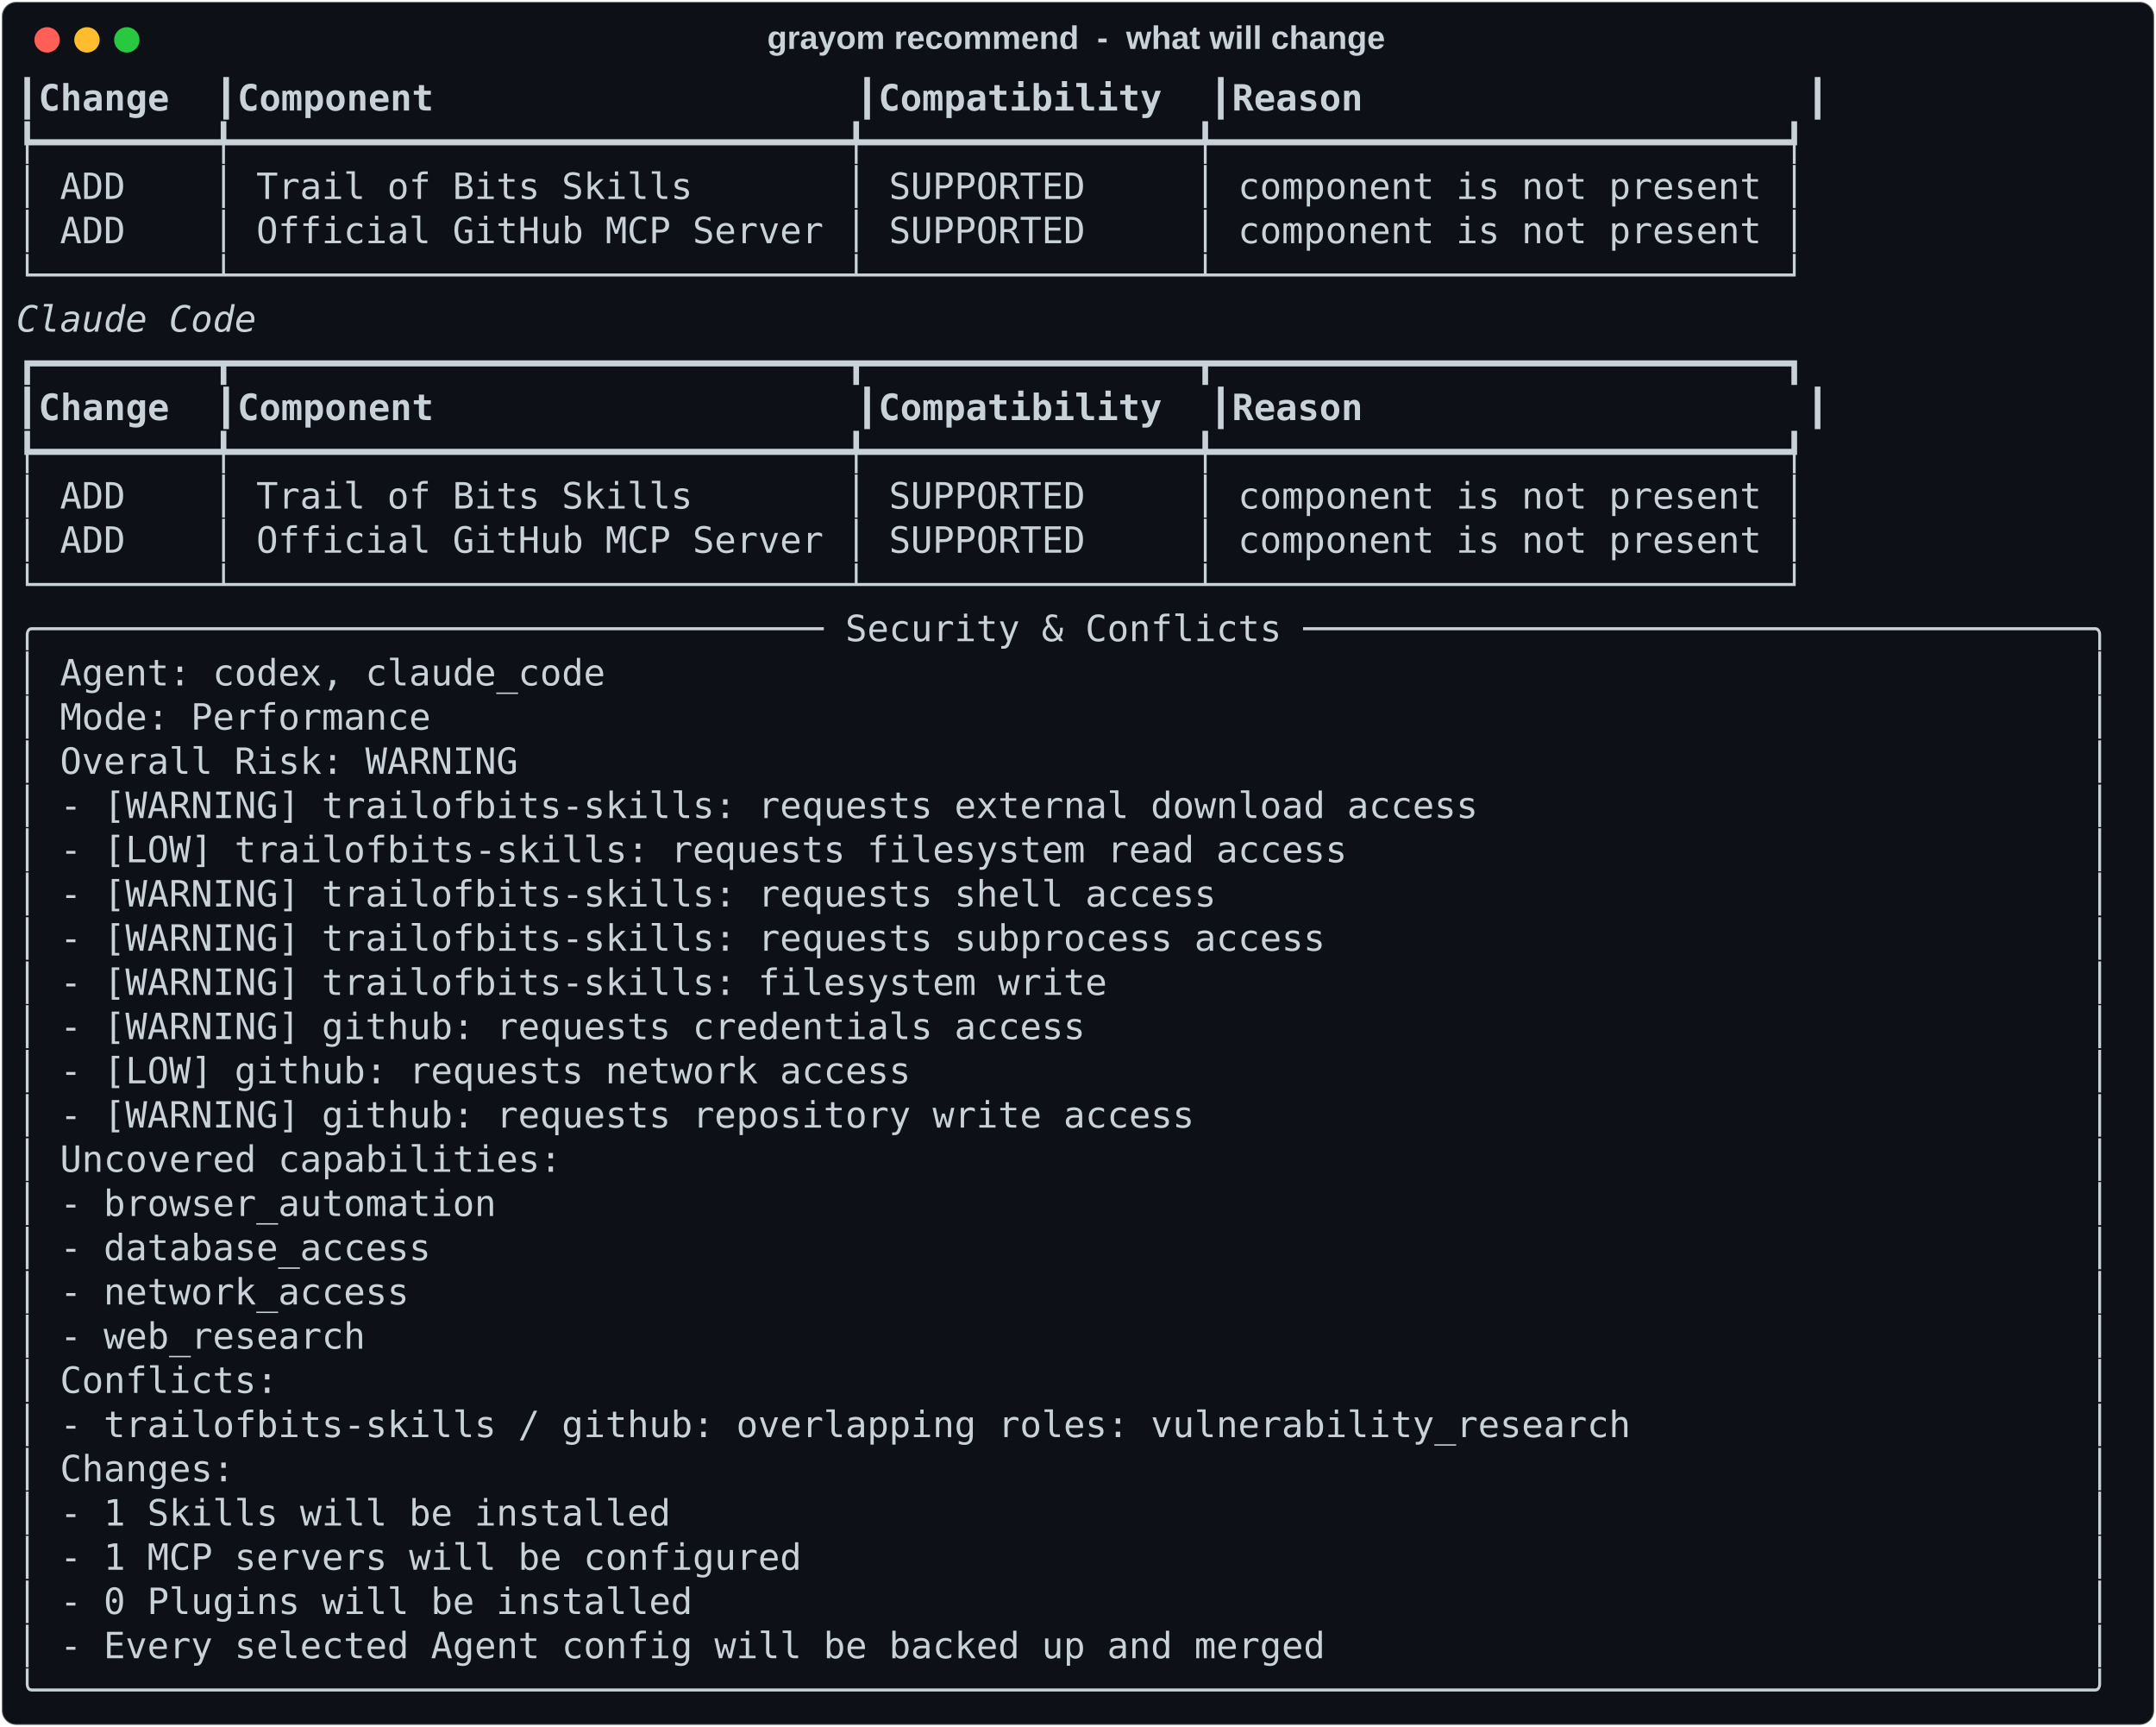
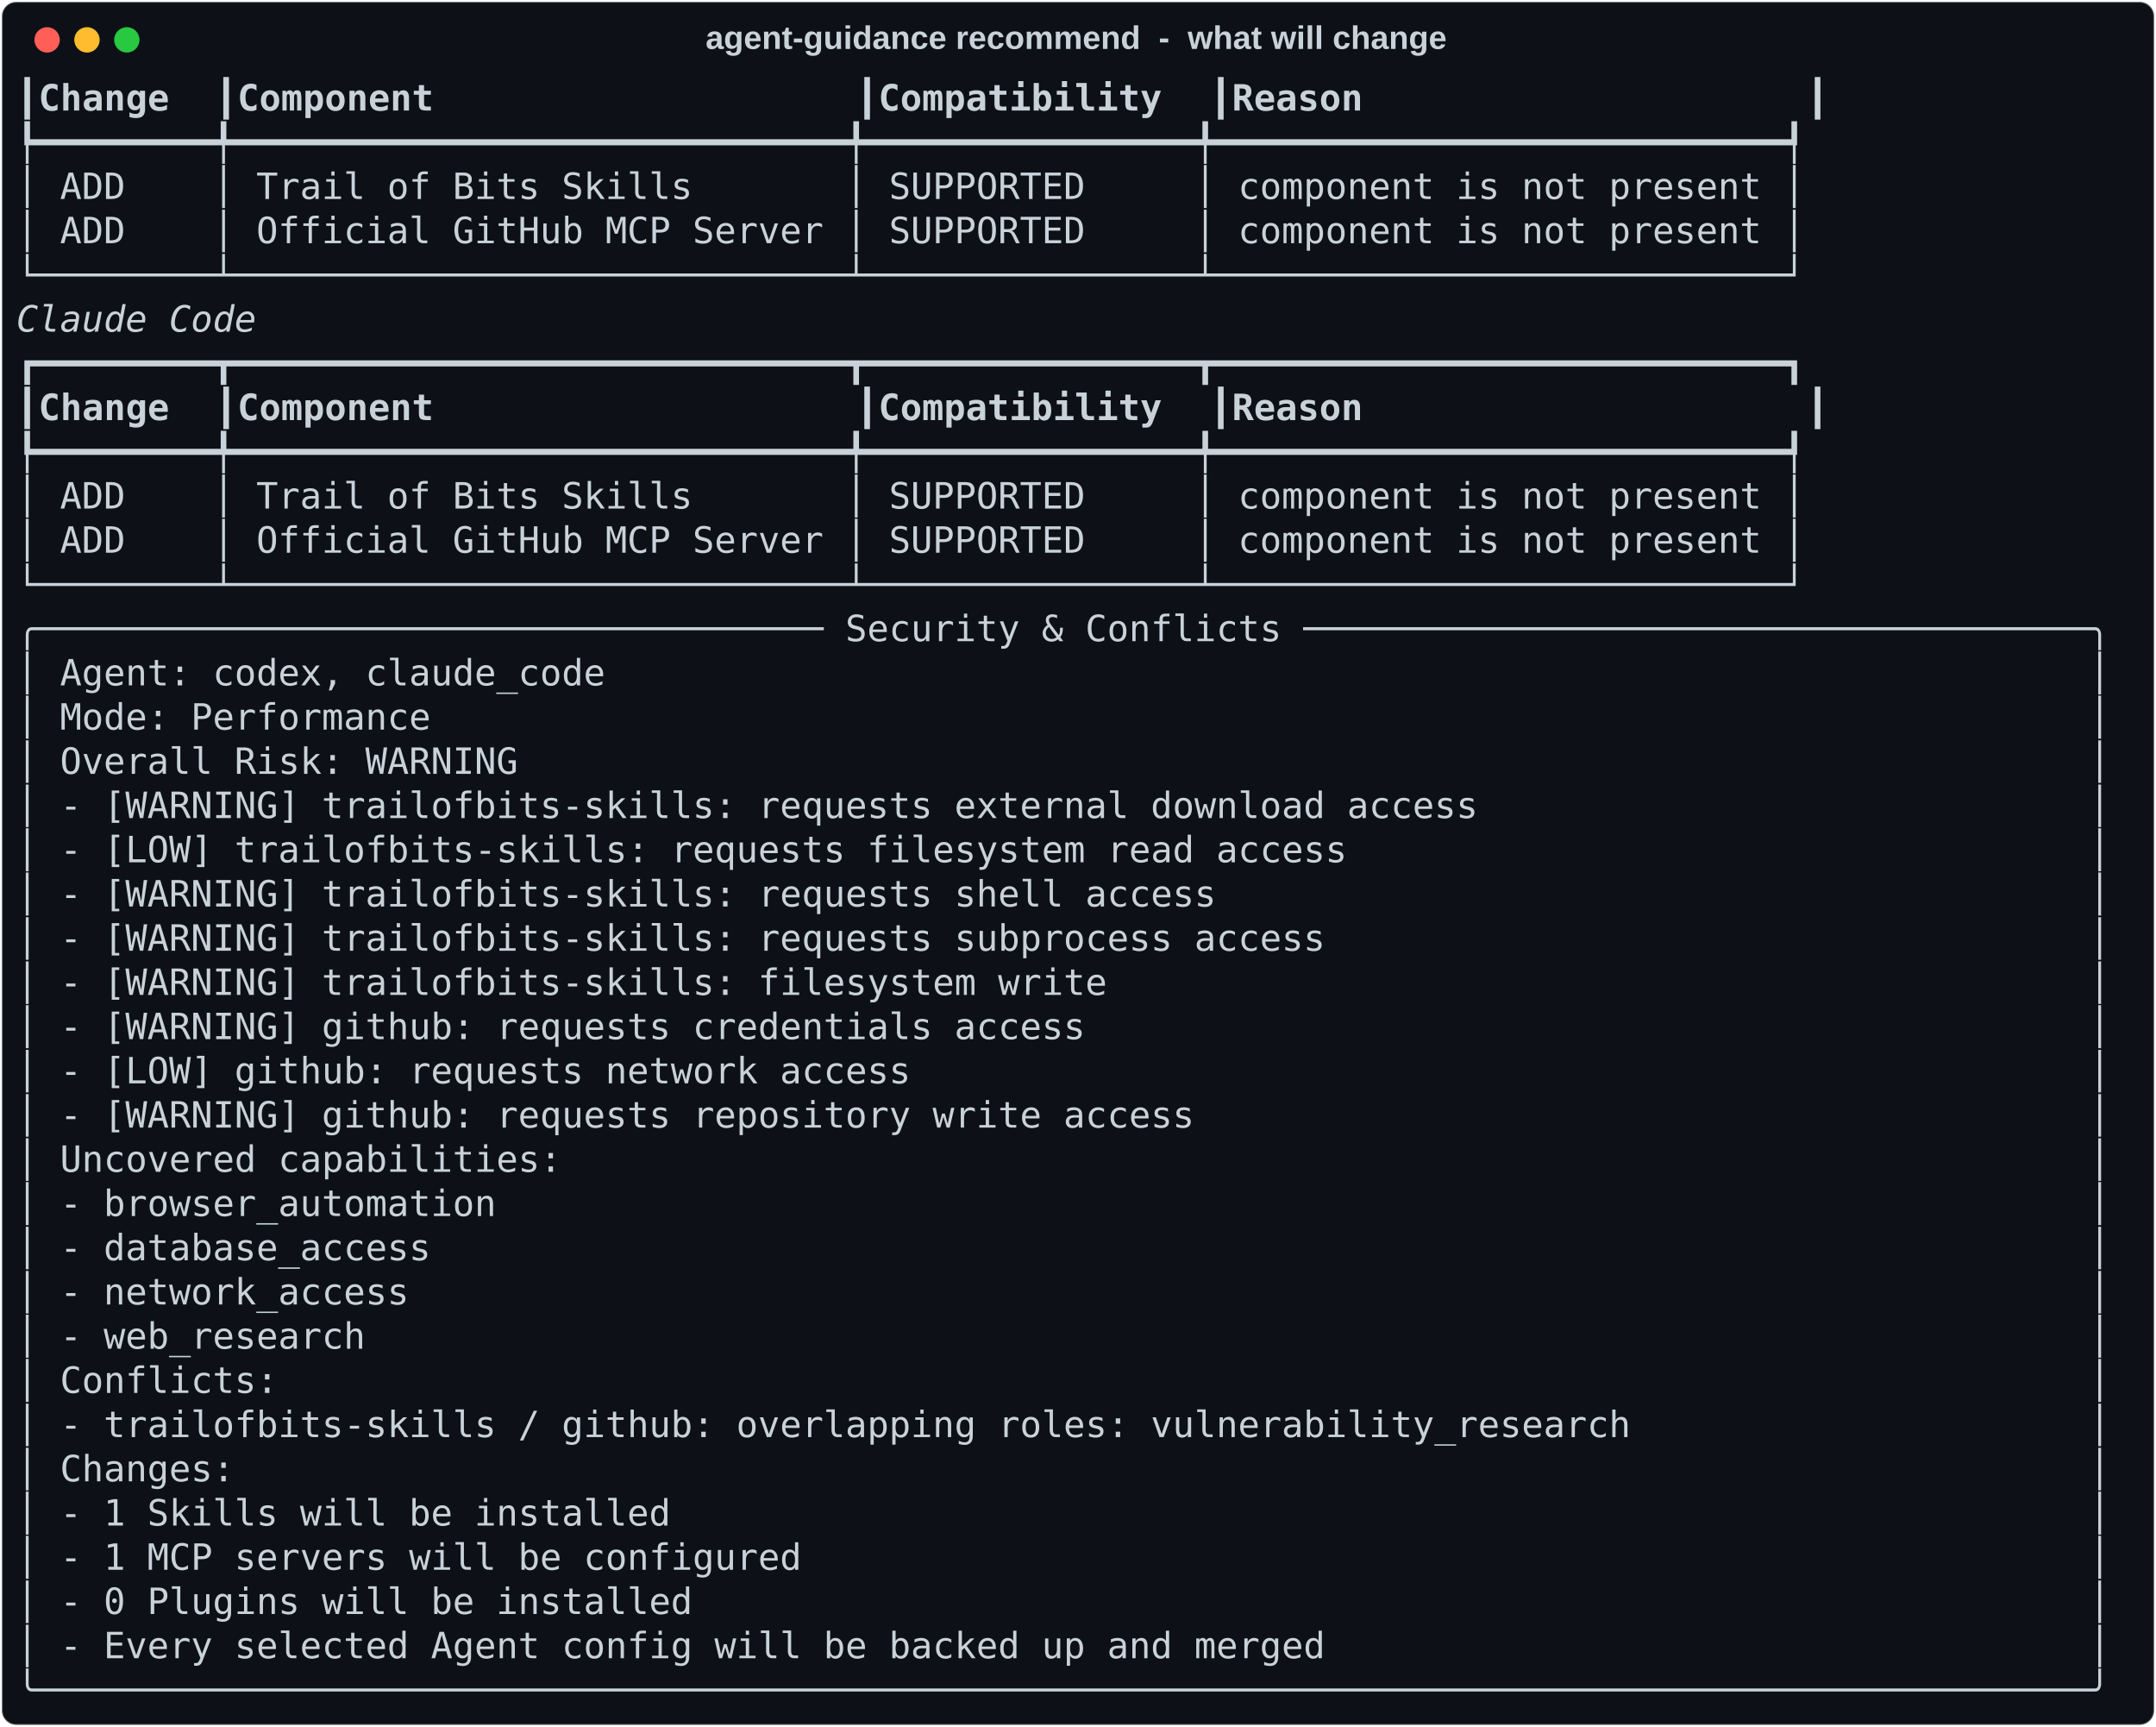
<svg xmlns="http://www.w3.org/2000/svg" class="rich-terminal" viewBox="0 0 1190 952.8">
  <style>

    @font-face {
        font-family: "Fira Code";
        src: local("FiraCode-Regular"),
                url("https://cdnjs.cloudflare.com/ajax/libs/firacode/6.2.0/woff2/FiraCode-Regular.woff2") format("woff2"),
                url("https://cdnjs.cloudflare.com/ajax/libs/firacode/6.2.0/woff/FiraCode-Regular.woff") format("woff");
        font-style: normal;
        font-weight: 400;
    }
    @font-face {
        font-family: "Fira Code";
        src: local("FiraCode-Bold"),
                url("https://cdnjs.cloudflare.com/ajax/libs/firacode/6.2.0/woff2/FiraCode-Bold.woff2") format("woff2"),
                url("https://cdnjs.cloudflare.com/ajax/libs/firacode/6.2.0/woff/FiraCode-Bold.woff") format("woff");
        font-style: bold;
        font-weight: 700;
    }

-     .terminal-1653728394-matrix {
+     .terminal-2563368823-matrix {
        font-family: Fira Code, monospace;
        font-size: 20px;
        line-height: 24.4px;
        font-variant-east-asian: full-width;
    }

-     .terminal-1653728394-title {
+     .terminal-2563368823-title {
        font-size: 18px;
        font-weight: bold;
        font-family: arial;
    }

-     .terminal-1653728394-r1 { fill: #c9d1d9 }
- .terminal-1653728394-r2 { fill: #c9d1d9;font-weight: bold }
- .terminal-1653728394-r3 { fill: #c9d1d9;font-style: italic; }
+     .terminal-2563368823-r1 { fill: #c9d1d9 }
+ .terminal-2563368823-r2 { fill: #c9d1d9;font-weight: bold }
+ .terminal-2563368823-r3 { fill: #c9d1d9;font-style: italic; }
    </style>
  <defs>
-     <clipPath id="terminal-1653728394-clip-terminal">
+     <clipPath id="terminal-2563368823-clip-terminal">
      <rect x="0" y="0" width="1170.2" height="901.8" />
    </clipPath>
-     <clipPath id="terminal-1653728394-line-0">
+     <clipPath id="terminal-2563368823-line-0">
      <rect x="0" y="1.5" width="1171.2" height="24.65" />
    </clipPath>
-     <clipPath id="terminal-1653728394-line-1">
+     <clipPath id="terminal-2563368823-line-1">
      <rect x="0" y="25.9" width="1171.2" height="24.65" />
    </clipPath>
-     <clipPath id="terminal-1653728394-line-2">
+     <clipPath id="terminal-2563368823-line-2">
      <rect x="0" y="50.3" width="1171.2" height="24.65" />
    </clipPath>
-     <clipPath id="terminal-1653728394-line-3">
+     <clipPath id="terminal-2563368823-line-3">
      <rect x="0" y="74.7" width="1171.2" height="24.65" />
    </clipPath>
-     <clipPath id="terminal-1653728394-line-4">
+     <clipPath id="terminal-2563368823-line-4">
      <rect x="0" y="99.1" width="1171.2" height="24.65" />
    </clipPath>
-     <clipPath id="terminal-1653728394-line-5">
+     <clipPath id="terminal-2563368823-line-5">
      <rect x="0" y="123.5" width="1171.2" height="24.65" />
    </clipPath>
-     <clipPath id="terminal-1653728394-line-6">
+     <clipPath id="terminal-2563368823-line-6">
      <rect x="0" y="147.9" width="1171.2" height="24.65" />
    </clipPath>
-     <clipPath id="terminal-1653728394-line-7">
+     <clipPath id="terminal-2563368823-line-7">
      <rect x="0" y="172.3" width="1171.2" height="24.65" />
    </clipPath>
-     <clipPath id="terminal-1653728394-line-8">
+     <clipPath id="terminal-2563368823-line-8">
      <rect x="0" y="196.7" width="1171.2" height="24.65" />
    </clipPath>
-     <clipPath id="terminal-1653728394-line-9">
+     <clipPath id="terminal-2563368823-line-9">
      <rect x="0" y="221.1" width="1171.2" height="24.65" />
    </clipPath>
-     <clipPath id="terminal-1653728394-line-10">
+     <clipPath id="terminal-2563368823-line-10">
      <rect x="0" y="245.5" width="1171.2" height="24.65" />
    </clipPath>
-     <clipPath id="terminal-1653728394-line-11">
+     <clipPath id="terminal-2563368823-line-11">
      <rect x="0" y="269.9" width="1171.2" height="24.65" />
    </clipPath>
-     <clipPath id="terminal-1653728394-line-12">
+     <clipPath id="terminal-2563368823-line-12">
      <rect x="0" y="294.3" width="1171.2" height="24.65" />
    </clipPath>
-     <clipPath id="terminal-1653728394-line-13">
+     <clipPath id="terminal-2563368823-line-13">
      <rect x="0" y="318.7" width="1171.2" height="24.65" />
    </clipPath>
-     <clipPath id="terminal-1653728394-line-14">
+     <clipPath id="terminal-2563368823-line-14">
      <rect x="0" y="343.1" width="1171.2" height="24.65" />
    </clipPath>
-     <clipPath id="terminal-1653728394-line-15">
+     <clipPath id="terminal-2563368823-line-15">
      <rect x="0" y="367.5" width="1171.2" height="24.65" />
    </clipPath>
-     <clipPath id="terminal-1653728394-line-16">
+     <clipPath id="terminal-2563368823-line-16">
      <rect x="0" y="391.9" width="1171.2" height="24.65" />
    </clipPath>
-     <clipPath id="terminal-1653728394-line-17">
+     <clipPath id="terminal-2563368823-line-17">
      <rect x="0" y="416.3" width="1171.2" height="24.65" />
    </clipPath>
-     <clipPath id="terminal-1653728394-line-18">
+     <clipPath id="terminal-2563368823-line-18">
      <rect x="0" y="440.7" width="1171.2" height="24.65" />
    </clipPath>
-     <clipPath id="terminal-1653728394-line-19">
+     <clipPath id="terminal-2563368823-line-19">
      <rect x="0" y="465.1" width="1171.2" height="24.65" />
    </clipPath>
-     <clipPath id="terminal-1653728394-line-20">
+     <clipPath id="terminal-2563368823-line-20">
      <rect x="0" y="489.5" width="1171.2" height="24.65" />
    </clipPath>
-     <clipPath id="terminal-1653728394-line-21">
+     <clipPath id="terminal-2563368823-line-21">
      <rect x="0" y="513.9" width="1171.2" height="24.65" />
    </clipPath>
-     <clipPath id="terminal-1653728394-line-22">
+     <clipPath id="terminal-2563368823-line-22">
      <rect x="0" y="538.3" width="1171.2" height="24.65" />
    </clipPath>
-     <clipPath id="terminal-1653728394-line-23">
+     <clipPath id="terminal-2563368823-line-23">
      <rect x="0" y="562.7" width="1171.2" height="24.65" />
    </clipPath>
-     <clipPath id="terminal-1653728394-line-24">
+     <clipPath id="terminal-2563368823-line-24">
      <rect x="0" y="587.1" width="1171.2" height="24.65" />
    </clipPath>
-     <clipPath id="terminal-1653728394-line-25">
+     <clipPath id="terminal-2563368823-line-25">
      <rect x="0" y="611.5" width="1171.2" height="24.65" />
    </clipPath>
-     <clipPath id="terminal-1653728394-line-26">
+     <clipPath id="terminal-2563368823-line-26">
      <rect x="0" y="635.9" width="1171.2" height="24.65" />
    </clipPath>
-     <clipPath id="terminal-1653728394-line-27">
+     <clipPath id="terminal-2563368823-line-27">
      <rect x="0" y="660.3" width="1171.2" height="24.65" />
    </clipPath>
-     <clipPath id="terminal-1653728394-line-28">
+     <clipPath id="terminal-2563368823-line-28">
      <rect x="0" y="684.7" width="1171.2" height="24.65" />
    </clipPath>
-     <clipPath id="terminal-1653728394-line-29">
+     <clipPath id="terminal-2563368823-line-29">
      <rect x="0" y="709.1" width="1171.2" height="24.65" />
    </clipPath>
-     <clipPath id="terminal-1653728394-line-30">
+     <clipPath id="terminal-2563368823-line-30">
      <rect x="0" y="733.5" width="1171.2" height="24.65" />
    </clipPath>
-     <clipPath id="terminal-1653728394-line-31">
+     <clipPath id="terminal-2563368823-line-31">
      <rect x="0" y="757.9" width="1171.2" height="24.65" />
    </clipPath>
-     <clipPath id="terminal-1653728394-line-32">
+     <clipPath id="terminal-2563368823-line-32">
      <rect x="0" y="782.3" width="1171.2" height="24.65" />
    </clipPath>
-     <clipPath id="terminal-1653728394-line-33">
+     <clipPath id="terminal-2563368823-line-33">
      <rect x="0" y="806.7" width="1171.2" height="24.65" />
    </clipPath>
-     <clipPath id="terminal-1653728394-line-34">
+     <clipPath id="terminal-2563368823-line-34">
      <rect x="0" y="831.1" width="1171.2" height="24.65" />
    </clipPath>
-     <clipPath id="terminal-1653728394-line-35">
+     <clipPath id="terminal-2563368823-line-35">
      <rect x="0" y="855.5" width="1171.2" height="24.65" />
    </clipPath>
  </defs>
  <rect fill="#0d1117" stroke="rgba(255,255,255,0.35)" stroke-width="1" x="1" y="1" width="1188" height="950.8" rx="8" />
-   <text class="terminal-1653728394-title" fill="#c9d1d9" text-anchor="middle" x="594" y="27">grayom recommend  -  what will change</text>
+   <text class="terminal-2563368823-title" fill="#c9d1d9" text-anchor="middle" x="594" y="27">agent-guidance recommend  -  what will change</text>
  <g transform="translate(26,22)">
    <circle cx="0" cy="0" r="7" fill="#ff5f57" />
    <circle cx="22" cy="0" r="7" fill="#febc2e" />
    <circle cx="44" cy="0" r="7" fill="#28c840" />
  </g>
-   <g transform="translate(9, 41)" clip-path="url(#terminal-1653728394-clip-terminal)">
-     <g class="terminal-1653728394-matrix">
-       <text class="terminal-1653728394-r1" x="0" y="20" textLength="12.2" clip-path="url(#terminal-1653728394-line-0)">┃</text>
-       <text class="terminal-1653728394-r2" x="12.2" y="20" textLength="97.6" clip-path="url(#terminal-1653728394-line-0)"> Change </text>
-       <text class="terminal-1653728394-r1" x="109.8" y="20" textLength="12.2" clip-path="url(#terminal-1653728394-line-0)">┃</text>
-       <text class="terminal-1653728394-r2" x="122" y="20" textLength="341.6" clip-path="url(#terminal-1653728394-line-0)"> Component                  </text>
-       <text class="terminal-1653728394-r1" x="463.6" y="20" textLength="12.2" clip-path="url(#terminal-1653728394-line-0)">┃</text>
-       <text class="terminal-1653728394-r2" x="475.8" y="20" textLength="183" clip-path="url(#terminal-1653728394-line-0)"> Compatibility </text>
-       <text class="terminal-1653728394-r1" x="658.8" y="20" textLength="12.2" clip-path="url(#terminal-1653728394-line-0)">┃</text>
-       <text class="terminal-1653728394-r2" x="671" y="20" textLength="317.2" clip-path="url(#terminal-1653728394-line-0)"> Reason                   </text>
-       <text class="terminal-1653728394-r1" x="988.2" y="20" textLength="12.2" clip-path="url(#terminal-1653728394-line-0)">┃</text>
-       <text class="terminal-1653728394-r1" x="1171.2" y="20" textLength="12.2" clip-path="url(#terminal-1653728394-line-0)">
- </text>
-       <text class="terminal-1653728394-r1" x="0" y="44.4" textLength="1000.4" clip-path="url(#terminal-1653728394-line-1)">┡━━━━━━━━╇━━━━━━━━━━━━━━━━━━━━━━━━━━━━╇━━━━━━━━━━━━━━━╇━━━━━━━━━━━━━━━━━━━━━━━━━━┩</text>
-       <text class="terminal-1653728394-r1" x="1171.2" y="44.4" textLength="12.2" clip-path="url(#terminal-1653728394-line-1)">
- </text>
-       <text class="terminal-1653728394-r1" x="0" y="68.8" textLength="1000.4" clip-path="url(#terminal-1653728394-line-2)">│ ADD    │ Trail of Bits Skills       │ SUPPORTED     │ component is not present │</text>
-       <text class="terminal-1653728394-r1" x="1171.2" y="68.8" textLength="12.2" clip-path="url(#terminal-1653728394-line-2)">
- </text>
-       <text class="terminal-1653728394-r1" x="0" y="93.2" textLength="1000.4" clip-path="url(#terminal-1653728394-line-3)">│ ADD    │ Official GitHub MCP Server │ SUPPORTED     │ component is not present │</text>
-       <text class="terminal-1653728394-r1" x="1171.2" y="93.2" textLength="12.2" clip-path="url(#terminal-1653728394-line-3)">
- </text>
-       <text class="terminal-1653728394-r1" x="0" y="117.6" textLength="1000.4" clip-path="url(#terminal-1653728394-line-4)">└────────┴────────────────────────────┴───────────────┴──────────────────────────┘</text>
-       <text class="terminal-1653728394-r1" x="1171.2" y="117.6" textLength="12.2" clip-path="url(#terminal-1653728394-line-4)">
- </text>
-       <text class="terminal-1653728394-r3" x="0" y="142" textLength="1000.4" clip-path="url(#terminal-1653728394-line-5)">                                   Claude Code                                    </text>
-       <text class="terminal-1653728394-r1" x="1171.2" y="142" textLength="12.2" clip-path="url(#terminal-1653728394-line-5)">
- </text>
-       <text class="terminal-1653728394-r1" x="0" y="166.4" textLength="1000.4" clip-path="url(#terminal-1653728394-line-6)">┏━━━━━━━━┳━━━━━━━━━━━━━━━━━━━━━━━━━━━━┳━━━━━━━━━━━━━━━┳━━━━━━━━━━━━━━━━━━━━━━━━━━┓</text>
-       <text class="terminal-1653728394-r1" x="1171.2" y="166.4" textLength="12.2" clip-path="url(#terminal-1653728394-line-6)">
- </text>
-       <text class="terminal-1653728394-r1" x="0" y="190.8" textLength="12.2" clip-path="url(#terminal-1653728394-line-7)">┃</text>
-       <text class="terminal-1653728394-r2" x="12.2" y="190.8" textLength="97.6" clip-path="url(#terminal-1653728394-line-7)"> Change </text>
-       <text class="terminal-1653728394-r1" x="109.8" y="190.8" textLength="12.2" clip-path="url(#terminal-1653728394-line-7)">┃</text>
-       <text class="terminal-1653728394-r2" x="122" y="190.8" textLength="341.6" clip-path="url(#terminal-1653728394-line-7)"> Component                  </text>
-       <text class="terminal-1653728394-r1" x="463.6" y="190.8" textLength="12.2" clip-path="url(#terminal-1653728394-line-7)">┃</text>
-       <text class="terminal-1653728394-r2" x="475.8" y="190.8" textLength="183" clip-path="url(#terminal-1653728394-line-7)"> Compatibility </text>
-       <text class="terminal-1653728394-r1" x="658.8" y="190.8" textLength="12.2" clip-path="url(#terminal-1653728394-line-7)">┃</text>
-       <text class="terminal-1653728394-r2" x="671" y="190.8" textLength="317.2" clip-path="url(#terminal-1653728394-line-7)"> Reason                   </text>
-       <text class="terminal-1653728394-r1" x="988.2" y="190.8" textLength="12.2" clip-path="url(#terminal-1653728394-line-7)">┃</text>
-       <text class="terminal-1653728394-r1" x="1171.2" y="190.8" textLength="12.2" clip-path="url(#terminal-1653728394-line-7)">
- </text>
-       <text class="terminal-1653728394-r1" x="0" y="215.2" textLength="1000.4" clip-path="url(#terminal-1653728394-line-8)">┡━━━━━━━━╇━━━━━━━━━━━━━━━━━━━━━━━━━━━━╇━━━━━━━━━━━━━━━╇━━━━━━━━━━━━━━━━━━━━━━━━━━┩</text>
-       <text class="terminal-1653728394-r1" x="1171.2" y="215.2" textLength="12.2" clip-path="url(#terminal-1653728394-line-8)">
- </text>
-       <text class="terminal-1653728394-r1" x="0" y="239.6" textLength="1000.4" clip-path="url(#terminal-1653728394-line-9)">│ ADD    │ Trail of Bits Skills       │ SUPPORTED     │ component is not present │</text>
-       <text class="terminal-1653728394-r1" x="1171.2" y="239.6" textLength="12.2" clip-path="url(#terminal-1653728394-line-9)">
- </text>
-       <text class="terminal-1653728394-r1" x="0" y="264" textLength="1000.4" clip-path="url(#terminal-1653728394-line-10)">│ ADD    │ Official GitHub MCP Server │ SUPPORTED     │ component is not present │</text>
-       <text class="terminal-1653728394-r1" x="1171.2" y="264" textLength="12.2" clip-path="url(#terminal-1653728394-line-10)">
- </text>
-       <text class="terminal-1653728394-r1" x="0" y="288.4" textLength="1000.4" clip-path="url(#terminal-1653728394-line-11)">└────────┴────────────────────────────┴───────────────┴──────────────────────────┘</text>
-       <text class="terminal-1653728394-r1" x="1171.2" y="288.4" textLength="12.2" clip-path="url(#terminal-1653728394-line-11)">
- </text>
-       <text class="terminal-1653728394-r1" x="0" y="312.8" textLength="1171.2" clip-path="url(#terminal-1653728394-line-12)">╭──────────────────────────────────── Security &amp; Conflicts ────────────────────────────────────╮</text>
-       <text class="terminal-1653728394-r1" x="1171.2" y="312.8" textLength="12.2" clip-path="url(#terminal-1653728394-line-12)">
- </text>
-       <text class="terminal-1653728394-r1" x="0" y="337.2" textLength="1171.2" clip-path="url(#terminal-1653728394-line-13)">│ Agent: codex, claude_code                                                                    │</text>
-       <text class="terminal-1653728394-r1" x="1171.2" y="337.2" textLength="12.2" clip-path="url(#terminal-1653728394-line-13)">
- </text>
-       <text class="terminal-1653728394-r1" x="0" y="361.6" textLength="1171.2" clip-path="url(#terminal-1653728394-line-14)">│ Mode: Performance                                                                            │</text>
-       <text class="terminal-1653728394-r1" x="1171.2" y="361.6" textLength="12.2" clip-path="url(#terminal-1653728394-line-14)">
- </text>
-       <text class="terminal-1653728394-r1" x="0" y="386" textLength="1171.2" clip-path="url(#terminal-1653728394-line-15)">│ Overall Risk: WARNING                                                                        │</text>
-       <text class="terminal-1653728394-r1" x="1171.2" y="386" textLength="12.2" clip-path="url(#terminal-1653728394-line-15)">
- </text>
-       <text class="terminal-1653728394-r1" x="0" y="410.4" textLength="1171.2" clip-path="url(#terminal-1653728394-line-16)">│ - [WARNING] trailofbits-skills: requests external download access                            │</text>
-       <text class="terminal-1653728394-r1" x="1171.2" y="410.4" textLength="12.2" clip-path="url(#terminal-1653728394-line-16)">
- </text>
-       <text class="terminal-1653728394-r1" x="0" y="434.8" textLength="1171.2" clip-path="url(#terminal-1653728394-line-17)">│ - [LOW] trailofbits-skills: requests filesystem read access                                  │</text>
-       <text class="terminal-1653728394-r1" x="1171.2" y="434.8" textLength="12.2" clip-path="url(#terminal-1653728394-line-17)">
- </text>
-       <text class="terminal-1653728394-r1" x="0" y="459.2" textLength="1171.2" clip-path="url(#terminal-1653728394-line-18)">│ - [WARNING] trailofbits-skills: requests shell access                                        │</text>
-       <text class="terminal-1653728394-r1" x="1171.2" y="459.2" textLength="12.2" clip-path="url(#terminal-1653728394-line-18)">
- </text>
-       <text class="terminal-1653728394-r1" x="0" y="483.6" textLength="1171.2" clip-path="url(#terminal-1653728394-line-19)">│ - [WARNING] trailofbits-skills: requests subprocess access                                   │</text>
-       <text class="terminal-1653728394-r1" x="1171.2" y="483.6" textLength="12.2" clip-path="url(#terminal-1653728394-line-19)">
- </text>
-       <text class="terminal-1653728394-r1" x="0" y="508" textLength="1171.2" clip-path="url(#terminal-1653728394-line-20)">│ - [WARNING] trailofbits-skills: filesystem write                                             │</text>
-       <text class="terminal-1653728394-r1" x="1171.2" y="508" textLength="12.2" clip-path="url(#terminal-1653728394-line-20)">
- </text>
-       <text class="terminal-1653728394-r1" x="0" y="532.4" textLength="1171.2" clip-path="url(#terminal-1653728394-line-21)">│ - [WARNING] github: requests credentials access                                              │</text>
-       <text class="terminal-1653728394-r1" x="1171.2" y="532.4" textLength="12.2" clip-path="url(#terminal-1653728394-line-21)">
- </text>
-       <text class="terminal-1653728394-r1" x="0" y="556.8" textLength="1171.2" clip-path="url(#terminal-1653728394-line-22)">│ - [LOW] github: requests network access                                                      │</text>
-       <text class="terminal-1653728394-r1" x="1171.2" y="556.8" textLength="12.2" clip-path="url(#terminal-1653728394-line-22)">
- </text>
-       <text class="terminal-1653728394-r1" x="0" y="581.2" textLength="1171.2" clip-path="url(#terminal-1653728394-line-23)">│ - [WARNING] github: requests repository write access                                         │</text>
-       <text class="terminal-1653728394-r1" x="1171.2" y="581.2" textLength="12.2" clip-path="url(#terminal-1653728394-line-23)">
- </text>
-       <text class="terminal-1653728394-r1" x="0" y="605.6" textLength="1171.2" clip-path="url(#terminal-1653728394-line-24)">│ Uncovered capabilities:                                                                      │</text>
-       <text class="terminal-1653728394-r1" x="1171.2" y="605.6" textLength="12.2" clip-path="url(#terminal-1653728394-line-24)">
- </text>
-       <text class="terminal-1653728394-r1" x="0" y="630" textLength="1171.2" clip-path="url(#terminal-1653728394-line-25)">│ - browser_automation                                                                         │</text>
-       <text class="terminal-1653728394-r1" x="1171.2" y="630" textLength="12.2" clip-path="url(#terminal-1653728394-line-25)">
- </text>
-       <text class="terminal-1653728394-r1" x="0" y="654.4" textLength="1171.2" clip-path="url(#terminal-1653728394-line-26)">│ - database_access                                                                            │</text>
-       <text class="terminal-1653728394-r1" x="1171.2" y="654.4" textLength="12.2" clip-path="url(#terminal-1653728394-line-26)">
- </text>
-       <text class="terminal-1653728394-r1" x="0" y="678.8" textLength="1171.2" clip-path="url(#terminal-1653728394-line-27)">│ - network_access                                                                             │</text>
-       <text class="terminal-1653728394-r1" x="1171.2" y="678.8" textLength="12.2" clip-path="url(#terminal-1653728394-line-27)">
- </text>
-       <text class="terminal-1653728394-r1" x="0" y="703.2" textLength="1171.2" clip-path="url(#terminal-1653728394-line-28)">│ - web_research                                                                               │</text>
-       <text class="terminal-1653728394-r1" x="1171.2" y="703.2" textLength="12.2" clip-path="url(#terminal-1653728394-line-28)">
- </text>
-       <text class="terminal-1653728394-r1" x="0" y="727.6" textLength="1171.2" clip-path="url(#terminal-1653728394-line-29)">│ Conflicts:                                                                                   │</text>
-       <text class="terminal-1653728394-r1" x="1171.2" y="727.6" textLength="12.2" clip-path="url(#terminal-1653728394-line-29)">
- </text>
-       <text class="terminal-1653728394-r1" x="0" y="752" textLength="1171.2" clip-path="url(#terminal-1653728394-line-30)">│ - trailofbits-skills / github: overlapping roles: vulnerability_research                     │</text>
-       <text class="terminal-1653728394-r1" x="1171.2" y="752" textLength="12.2" clip-path="url(#terminal-1653728394-line-30)">
- </text>
-       <text class="terminal-1653728394-r1" x="0" y="776.4" textLength="1171.2" clip-path="url(#terminal-1653728394-line-31)">│ Changes:                                                                                     │</text>
-       <text class="terminal-1653728394-r1" x="1171.2" y="776.4" textLength="12.2" clip-path="url(#terminal-1653728394-line-31)">
- </text>
-       <text class="terminal-1653728394-r1" x="0" y="800.8" textLength="1171.2" clip-path="url(#terminal-1653728394-line-32)">│ - 1 Skills will be installed                                                                 │</text>
-       <text class="terminal-1653728394-r1" x="1171.2" y="800.8" textLength="12.2" clip-path="url(#terminal-1653728394-line-32)">
- </text>
-       <text class="terminal-1653728394-r1" x="0" y="825.2" textLength="1171.2" clip-path="url(#terminal-1653728394-line-33)">│ - 1 MCP servers will be configured                                                           │</text>
-       <text class="terminal-1653728394-r1" x="1171.2" y="825.2" textLength="12.2" clip-path="url(#terminal-1653728394-line-33)">
- </text>
-       <text class="terminal-1653728394-r1" x="0" y="849.6" textLength="1171.2" clip-path="url(#terminal-1653728394-line-34)">│ - 0 Plugins will be installed                                                                │</text>
-       <text class="terminal-1653728394-r1" x="1171.2" y="849.6" textLength="12.2" clip-path="url(#terminal-1653728394-line-34)">
- </text>
-       <text class="terminal-1653728394-r1" x="0" y="874" textLength="1171.2" clip-path="url(#terminal-1653728394-line-35)">│ - Every selected Agent config will be backed up and merged                                   │</text>
-       <text class="terminal-1653728394-r1" x="1171.2" y="874" textLength="12.2" clip-path="url(#terminal-1653728394-line-35)">
- </text>
-       <text class="terminal-1653728394-r1" x="0" y="898.4" textLength="1171.2" clip-path="url(#terminal-1653728394-line-36)">╰──────────────────────────────────────────────────────────────────────────────────────────────╯</text>
-       <text class="terminal-1653728394-r1" x="1171.2" y="898.4" textLength="12.2" clip-path="url(#terminal-1653728394-line-36)">
+   <g transform="translate(9, 41)" clip-path="url(#terminal-2563368823-clip-terminal)">
+     <g class="terminal-2563368823-matrix">
+       <text class="terminal-2563368823-r1" x="0" y="20" textLength="12.2" clip-path="url(#terminal-2563368823-line-0)">┃</text>
+       <text class="terminal-2563368823-r2" x="12.2" y="20" textLength="97.6" clip-path="url(#terminal-2563368823-line-0)"> Change </text>
+       <text class="terminal-2563368823-r1" x="109.8" y="20" textLength="12.2" clip-path="url(#terminal-2563368823-line-0)">┃</text>
+       <text class="terminal-2563368823-r2" x="122" y="20" textLength="341.6" clip-path="url(#terminal-2563368823-line-0)"> Component                  </text>
+       <text class="terminal-2563368823-r1" x="463.6" y="20" textLength="12.2" clip-path="url(#terminal-2563368823-line-0)">┃</text>
+       <text class="terminal-2563368823-r2" x="475.8" y="20" textLength="183" clip-path="url(#terminal-2563368823-line-0)"> Compatibility </text>
+       <text class="terminal-2563368823-r1" x="658.8" y="20" textLength="12.2" clip-path="url(#terminal-2563368823-line-0)">┃</text>
+       <text class="terminal-2563368823-r2" x="671" y="20" textLength="317.2" clip-path="url(#terminal-2563368823-line-0)"> Reason                   </text>
+       <text class="terminal-2563368823-r1" x="988.2" y="20" textLength="12.2" clip-path="url(#terminal-2563368823-line-0)">┃</text>
+       <text class="terminal-2563368823-r1" x="1171.2" y="20" textLength="12.2" clip-path="url(#terminal-2563368823-line-0)">
+ </text>
+       <text class="terminal-2563368823-r1" x="0" y="44.4" textLength="1000.4" clip-path="url(#terminal-2563368823-line-1)">┡━━━━━━━━╇━━━━━━━━━━━━━━━━━━━━━━━━━━━━╇━━━━━━━━━━━━━━━╇━━━━━━━━━━━━━━━━━━━━━━━━━━┩</text>
+       <text class="terminal-2563368823-r1" x="1171.2" y="44.4" textLength="12.2" clip-path="url(#terminal-2563368823-line-1)">
+ </text>
+       <text class="terminal-2563368823-r1" x="0" y="68.8" textLength="1000.4" clip-path="url(#terminal-2563368823-line-2)">│ ADD    │ Trail of Bits Skills       │ SUPPORTED     │ component is not present │</text>
+       <text class="terminal-2563368823-r1" x="1171.2" y="68.8" textLength="12.2" clip-path="url(#terminal-2563368823-line-2)">
+ </text>
+       <text class="terminal-2563368823-r1" x="0" y="93.2" textLength="1000.4" clip-path="url(#terminal-2563368823-line-3)">│ ADD    │ Official GitHub MCP Server │ SUPPORTED     │ component is not present │</text>
+       <text class="terminal-2563368823-r1" x="1171.2" y="93.2" textLength="12.2" clip-path="url(#terminal-2563368823-line-3)">
+ </text>
+       <text class="terminal-2563368823-r1" x="0" y="117.6" textLength="1000.4" clip-path="url(#terminal-2563368823-line-4)">└────────┴────────────────────────────┴───────────────┴──────────────────────────┘</text>
+       <text class="terminal-2563368823-r1" x="1171.2" y="117.6" textLength="12.2" clip-path="url(#terminal-2563368823-line-4)">
+ </text>
+       <text class="terminal-2563368823-r3" x="0" y="142" textLength="1000.4" clip-path="url(#terminal-2563368823-line-5)">                                   Claude Code                                    </text>
+       <text class="terminal-2563368823-r1" x="1171.2" y="142" textLength="12.2" clip-path="url(#terminal-2563368823-line-5)">
+ </text>
+       <text class="terminal-2563368823-r1" x="0" y="166.4" textLength="1000.4" clip-path="url(#terminal-2563368823-line-6)">┏━━━━━━━━┳━━━━━━━━━━━━━━━━━━━━━━━━━━━━┳━━━━━━━━━━━━━━━┳━━━━━━━━━━━━━━━━━━━━━━━━━━┓</text>
+       <text class="terminal-2563368823-r1" x="1171.2" y="166.4" textLength="12.2" clip-path="url(#terminal-2563368823-line-6)">
+ </text>
+       <text class="terminal-2563368823-r1" x="0" y="190.8" textLength="12.2" clip-path="url(#terminal-2563368823-line-7)">┃</text>
+       <text class="terminal-2563368823-r2" x="12.2" y="190.8" textLength="97.6" clip-path="url(#terminal-2563368823-line-7)"> Change </text>
+       <text class="terminal-2563368823-r1" x="109.8" y="190.8" textLength="12.2" clip-path="url(#terminal-2563368823-line-7)">┃</text>
+       <text class="terminal-2563368823-r2" x="122" y="190.8" textLength="341.6" clip-path="url(#terminal-2563368823-line-7)"> Component                  </text>
+       <text class="terminal-2563368823-r1" x="463.6" y="190.8" textLength="12.2" clip-path="url(#terminal-2563368823-line-7)">┃</text>
+       <text class="terminal-2563368823-r2" x="475.8" y="190.8" textLength="183" clip-path="url(#terminal-2563368823-line-7)"> Compatibility </text>
+       <text class="terminal-2563368823-r1" x="658.8" y="190.8" textLength="12.2" clip-path="url(#terminal-2563368823-line-7)">┃</text>
+       <text class="terminal-2563368823-r2" x="671" y="190.8" textLength="317.2" clip-path="url(#terminal-2563368823-line-7)"> Reason                   </text>
+       <text class="terminal-2563368823-r1" x="988.2" y="190.8" textLength="12.2" clip-path="url(#terminal-2563368823-line-7)">┃</text>
+       <text class="terminal-2563368823-r1" x="1171.2" y="190.8" textLength="12.2" clip-path="url(#terminal-2563368823-line-7)">
+ </text>
+       <text class="terminal-2563368823-r1" x="0" y="215.2" textLength="1000.4" clip-path="url(#terminal-2563368823-line-8)">┡━━━━━━━━╇━━━━━━━━━━━━━━━━━━━━━━━━━━━━╇━━━━━━━━━━━━━━━╇━━━━━━━━━━━━━━━━━━━━━━━━━━┩</text>
+       <text class="terminal-2563368823-r1" x="1171.2" y="215.2" textLength="12.2" clip-path="url(#terminal-2563368823-line-8)">
+ </text>
+       <text class="terminal-2563368823-r1" x="0" y="239.6" textLength="1000.4" clip-path="url(#terminal-2563368823-line-9)">│ ADD    │ Trail of Bits Skills       │ SUPPORTED     │ component is not present │</text>
+       <text class="terminal-2563368823-r1" x="1171.2" y="239.6" textLength="12.2" clip-path="url(#terminal-2563368823-line-9)">
+ </text>
+       <text class="terminal-2563368823-r1" x="0" y="264" textLength="1000.4" clip-path="url(#terminal-2563368823-line-10)">│ ADD    │ Official GitHub MCP Server │ SUPPORTED     │ component is not present │</text>
+       <text class="terminal-2563368823-r1" x="1171.2" y="264" textLength="12.2" clip-path="url(#terminal-2563368823-line-10)">
+ </text>
+       <text class="terminal-2563368823-r1" x="0" y="288.4" textLength="1000.4" clip-path="url(#terminal-2563368823-line-11)">└────────┴────────────────────────────┴───────────────┴──────────────────────────┘</text>
+       <text class="terminal-2563368823-r1" x="1171.2" y="288.4" textLength="12.2" clip-path="url(#terminal-2563368823-line-11)">
+ </text>
+       <text class="terminal-2563368823-r1" x="0" y="312.8" textLength="1171.2" clip-path="url(#terminal-2563368823-line-12)">╭──────────────────────────────────── Security &amp; Conflicts ────────────────────────────────────╮</text>
+       <text class="terminal-2563368823-r1" x="1171.2" y="312.8" textLength="12.2" clip-path="url(#terminal-2563368823-line-12)">
+ </text>
+       <text class="terminal-2563368823-r1" x="0" y="337.2" textLength="1171.2" clip-path="url(#terminal-2563368823-line-13)">│ Agent: codex, claude_code                                                                    │</text>
+       <text class="terminal-2563368823-r1" x="1171.2" y="337.2" textLength="12.2" clip-path="url(#terminal-2563368823-line-13)">
+ </text>
+       <text class="terminal-2563368823-r1" x="0" y="361.6" textLength="1171.2" clip-path="url(#terminal-2563368823-line-14)">│ Mode: Performance                                                                            │</text>
+       <text class="terminal-2563368823-r1" x="1171.2" y="361.6" textLength="12.2" clip-path="url(#terminal-2563368823-line-14)">
+ </text>
+       <text class="terminal-2563368823-r1" x="0" y="386" textLength="1171.2" clip-path="url(#terminal-2563368823-line-15)">│ Overall Risk: WARNING                                                                        │</text>
+       <text class="terminal-2563368823-r1" x="1171.2" y="386" textLength="12.2" clip-path="url(#terminal-2563368823-line-15)">
+ </text>
+       <text class="terminal-2563368823-r1" x="0" y="410.4" textLength="1171.2" clip-path="url(#terminal-2563368823-line-16)">│ - [WARNING] trailofbits-skills: requests external download access                            │</text>
+       <text class="terminal-2563368823-r1" x="1171.2" y="410.4" textLength="12.2" clip-path="url(#terminal-2563368823-line-16)">
+ </text>
+       <text class="terminal-2563368823-r1" x="0" y="434.8" textLength="1171.2" clip-path="url(#terminal-2563368823-line-17)">│ - [LOW] trailofbits-skills: requests filesystem read access                                  │</text>
+       <text class="terminal-2563368823-r1" x="1171.2" y="434.8" textLength="12.2" clip-path="url(#terminal-2563368823-line-17)">
+ </text>
+       <text class="terminal-2563368823-r1" x="0" y="459.2" textLength="1171.2" clip-path="url(#terminal-2563368823-line-18)">│ - [WARNING] trailofbits-skills: requests shell access                                        │</text>
+       <text class="terminal-2563368823-r1" x="1171.2" y="459.2" textLength="12.2" clip-path="url(#terminal-2563368823-line-18)">
+ </text>
+       <text class="terminal-2563368823-r1" x="0" y="483.6" textLength="1171.2" clip-path="url(#terminal-2563368823-line-19)">│ - [WARNING] trailofbits-skills: requests subprocess access                                   │</text>
+       <text class="terminal-2563368823-r1" x="1171.2" y="483.6" textLength="12.2" clip-path="url(#terminal-2563368823-line-19)">
+ </text>
+       <text class="terminal-2563368823-r1" x="0" y="508" textLength="1171.2" clip-path="url(#terminal-2563368823-line-20)">│ - [WARNING] trailofbits-skills: filesystem write                                             │</text>
+       <text class="terminal-2563368823-r1" x="1171.2" y="508" textLength="12.2" clip-path="url(#terminal-2563368823-line-20)">
+ </text>
+       <text class="terminal-2563368823-r1" x="0" y="532.4" textLength="1171.2" clip-path="url(#terminal-2563368823-line-21)">│ - [WARNING] github: requests credentials access                                              │</text>
+       <text class="terminal-2563368823-r1" x="1171.2" y="532.4" textLength="12.2" clip-path="url(#terminal-2563368823-line-21)">
+ </text>
+       <text class="terminal-2563368823-r1" x="0" y="556.8" textLength="1171.2" clip-path="url(#terminal-2563368823-line-22)">│ - [LOW] github: requests network access                                                      │</text>
+       <text class="terminal-2563368823-r1" x="1171.2" y="556.8" textLength="12.2" clip-path="url(#terminal-2563368823-line-22)">
+ </text>
+       <text class="terminal-2563368823-r1" x="0" y="581.2" textLength="1171.2" clip-path="url(#terminal-2563368823-line-23)">│ - [WARNING] github: requests repository write access                                         │</text>
+       <text class="terminal-2563368823-r1" x="1171.2" y="581.2" textLength="12.2" clip-path="url(#terminal-2563368823-line-23)">
+ </text>
+       <text class="terminal-2563368823-r1" x="0" y="605.6" textLength="1171.2" clip-path="url(#terminal-2563368823-line-24)">│ Uncovered capabilities:                                                                      │</text>
+       <text class="terminal-2563368823-r1" x="1171.2" y="605.6" textLength="12.2" clip-path="url(#terminal-2563368823-line-24)">
+ </text>
+       <text class="terminal-2563368823-r1" x="0" y="630" textLength="1171.2" clip-path="url(#terminal-2563368823-line-25)">│ - browser_automation                                                                         │</text>
+       <text class="terminal-2563368823-r1" x="1171.2" y="630" textLength="12.2" clip-path="url(#terminal-2563368823-line-25)">
+ </text>
+       <text class="terminal-2563368823-r1" x="0" y="654.4" textLength="1171.2" clip-path="url(#terminal-2563368823-line-26)">│ - database_access                                                                            │</text>
+       <text class="terminal-2563368823-r1" x="1171.2" y="654.4" textLength="12.2" clip-path="url(#terminal-2563368823-line-26)">
+ </text>
+       <text class="terminal-2563368823-r1" x="0" y="678.8" textLength="1171.2" clip-path="url(#terminal-2563368823-line-27)">│ - network_access                                                                             │</text>
+       <text class="terminal-2563368823-r1" x="1171.2" y="678.8" textLength="12.2" clip-path="url(#terminal-2563368823-line-27)">
+ </text>
+       <text class="terminal-2563368823-r1" x="0" y="703.2" textLength="1171.2" clip-path="url(#terminal-2563368823-line-28)">│ - web_research                                                                               │</text>
+       <text class="terminal-2563368823-r1" x="1171.2" y="703.2" textLength="12.2" clip-path="url(#terminal-2563368823-line-28)">
+ </text>
+       <text class="terminal-2563368823-r1" x="0" y="727.6" textLength="1171.2" clip-path="url(#terminal-2563368823-line-29)">│ Conflicts:                                                                                   │</text>
+       <text class="terminal-2563368823-r1" x="1171.2" y="727.6" textLength="12.2" clip-path="url(#terminal-2563368823-line-29)">
+ </text>
+       <text class="terminal-2563368823-r1" x="0" y="752" textLength="1171.2" clip-path="url(#terminal-2563368823-line-30)">│ - trailofbits-skills / github: overlapping roles: vulnerability_research                     │</text>
+       <text class="terminal-2563368823-r1" x="1171.2" y="752" textLength="12.2" clip-path="url(#terminal-2563368823-line-30)">
+ </text>
+       <text class="terminal-2563368823-r1" x="0" y="776.4" textLength="1171.2" clip-path="url(#terminal-2563368823-line-31)">│ Changes:                                                                                     │</text>
+       <text class="terminal-2563368823-r1" x="1171.2" y="776.4" textLength="12.2" clip-path="url(#terminal-2563368823-line-31)">
+ </text>
+       <text class="terminal-2563368823-r1" x="0" y="800.8" textLength="1171.2" clip-path="url(#terminal-2563368823-line-32)">│ - 1 Skills will be installed                                                                 │</text>
+       <text class="terminal-2563368823-r1" x="1171.2" y="800.8" textLength="12.2" clip-path="url(#terminal-2563368823-line-32)">
+ </text>
+       <text class="terminal-2563368823-r1" x="0" y="825.2" textLength="1171.2" clip-path="url(#terminal-2563368823-line-33)">│ - 1 MCP servers will be configured                                                           │</text>
+       <text class="terminal-2563368823-r1" x="1171.2" y="825.2" textLength="12.2" clip-path="url(#terminal-2563368823-line-33)">
+ </text>
+       <text class="terminal-2563368823-r1" x="0" y="849.6" textLength="1171.2" clip-path="url(#terminal-2563368823-line-34)">│ - 0 Plugins will be installed                                                                │</text>
+       <text class="terminal-2563368823-r1" x="1171.2" y="849.6" textLength="12.2" clip-path="url(#terminal-2563368823-line-34)">
+ </text>
+       <text class="terminal-2563368823-r1" x="0" y="874" textLength="1171.2" clip-path="url(#terminal-2563368823-line-35)">│ - Every selected Agent config will be backed up and merged                                   │</text>
+       <text class="terminal-2563368823-r1" x="1171.2" y="874" textLength="12.2" clip-path="url(#terminal-2563368823-line-35)">
+ </text>
+       <text class="terminal-2563368823-r1" x="0" y="898.4" textLength="1171.2" clip-path="url(#terminal-2563368823-line-36)">╰──────────────────────────────────────────────────────────────────────────────────────────────╯</text>
+       <text class="terminal-2563368823-r1" x="1171.2" y="898.4" textLength="12.2" clip-path="url(#terminal-2563368823-line-36)">
</text>
    </g>
  </g>
</svg>
